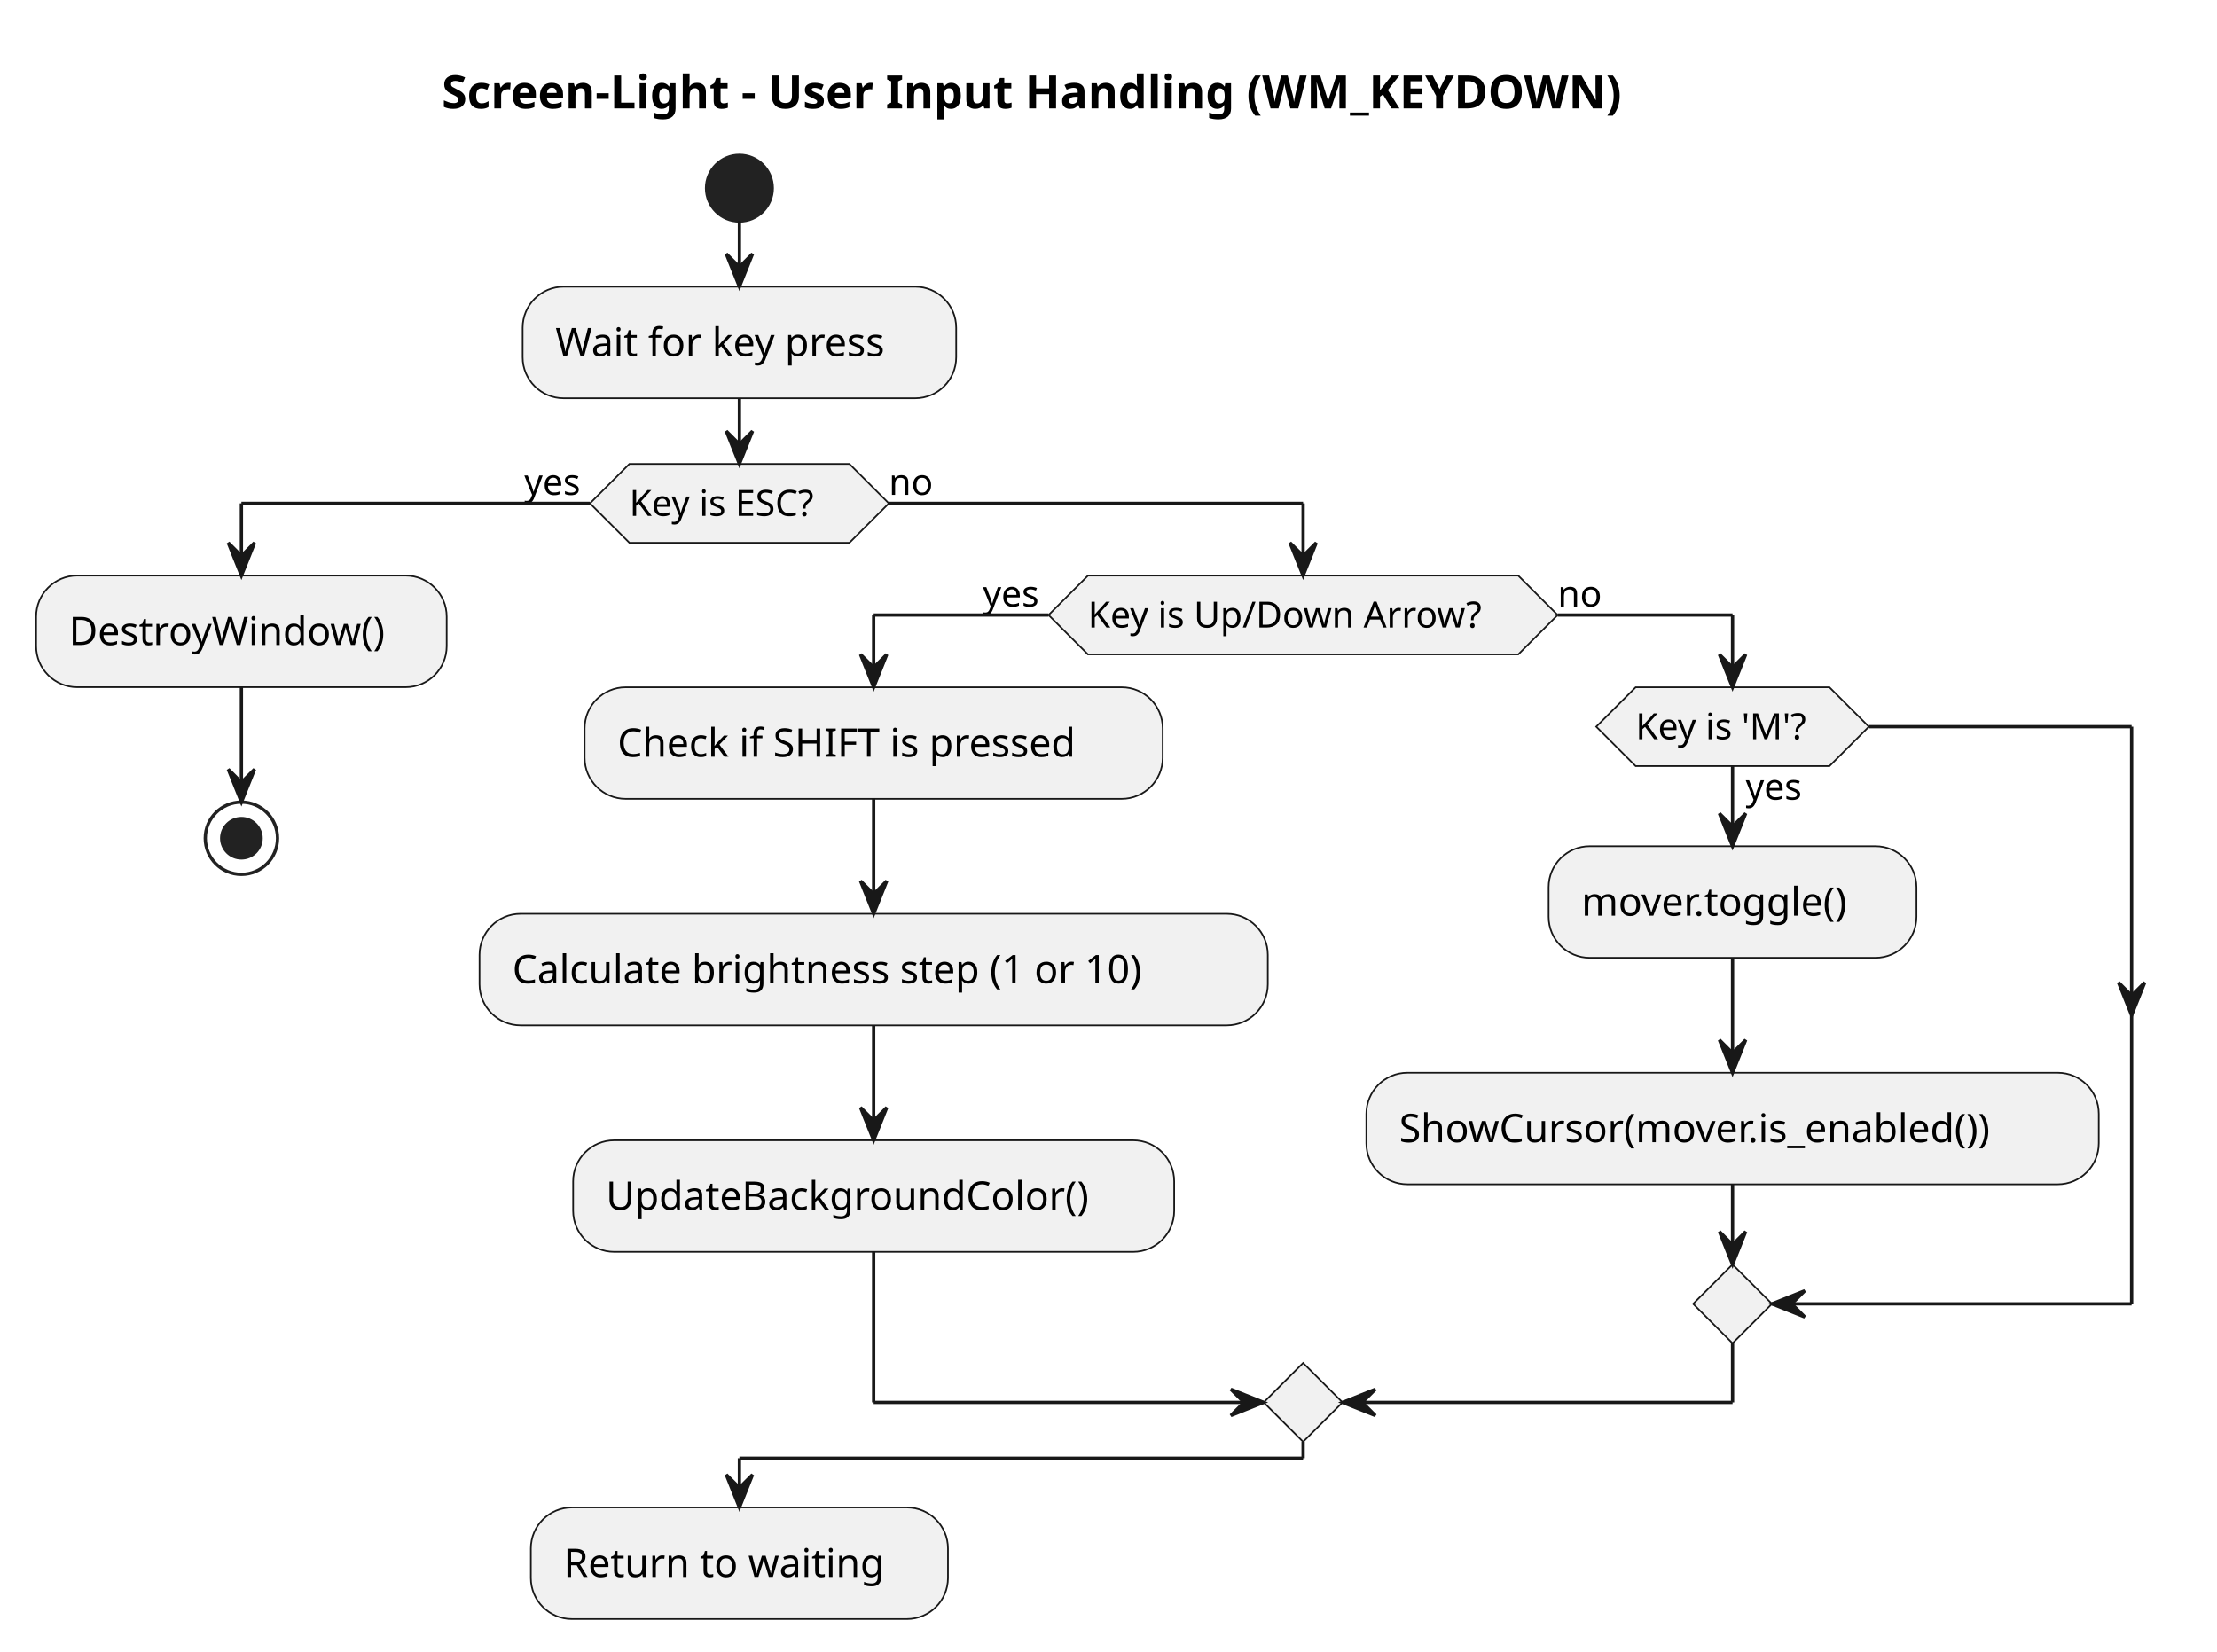
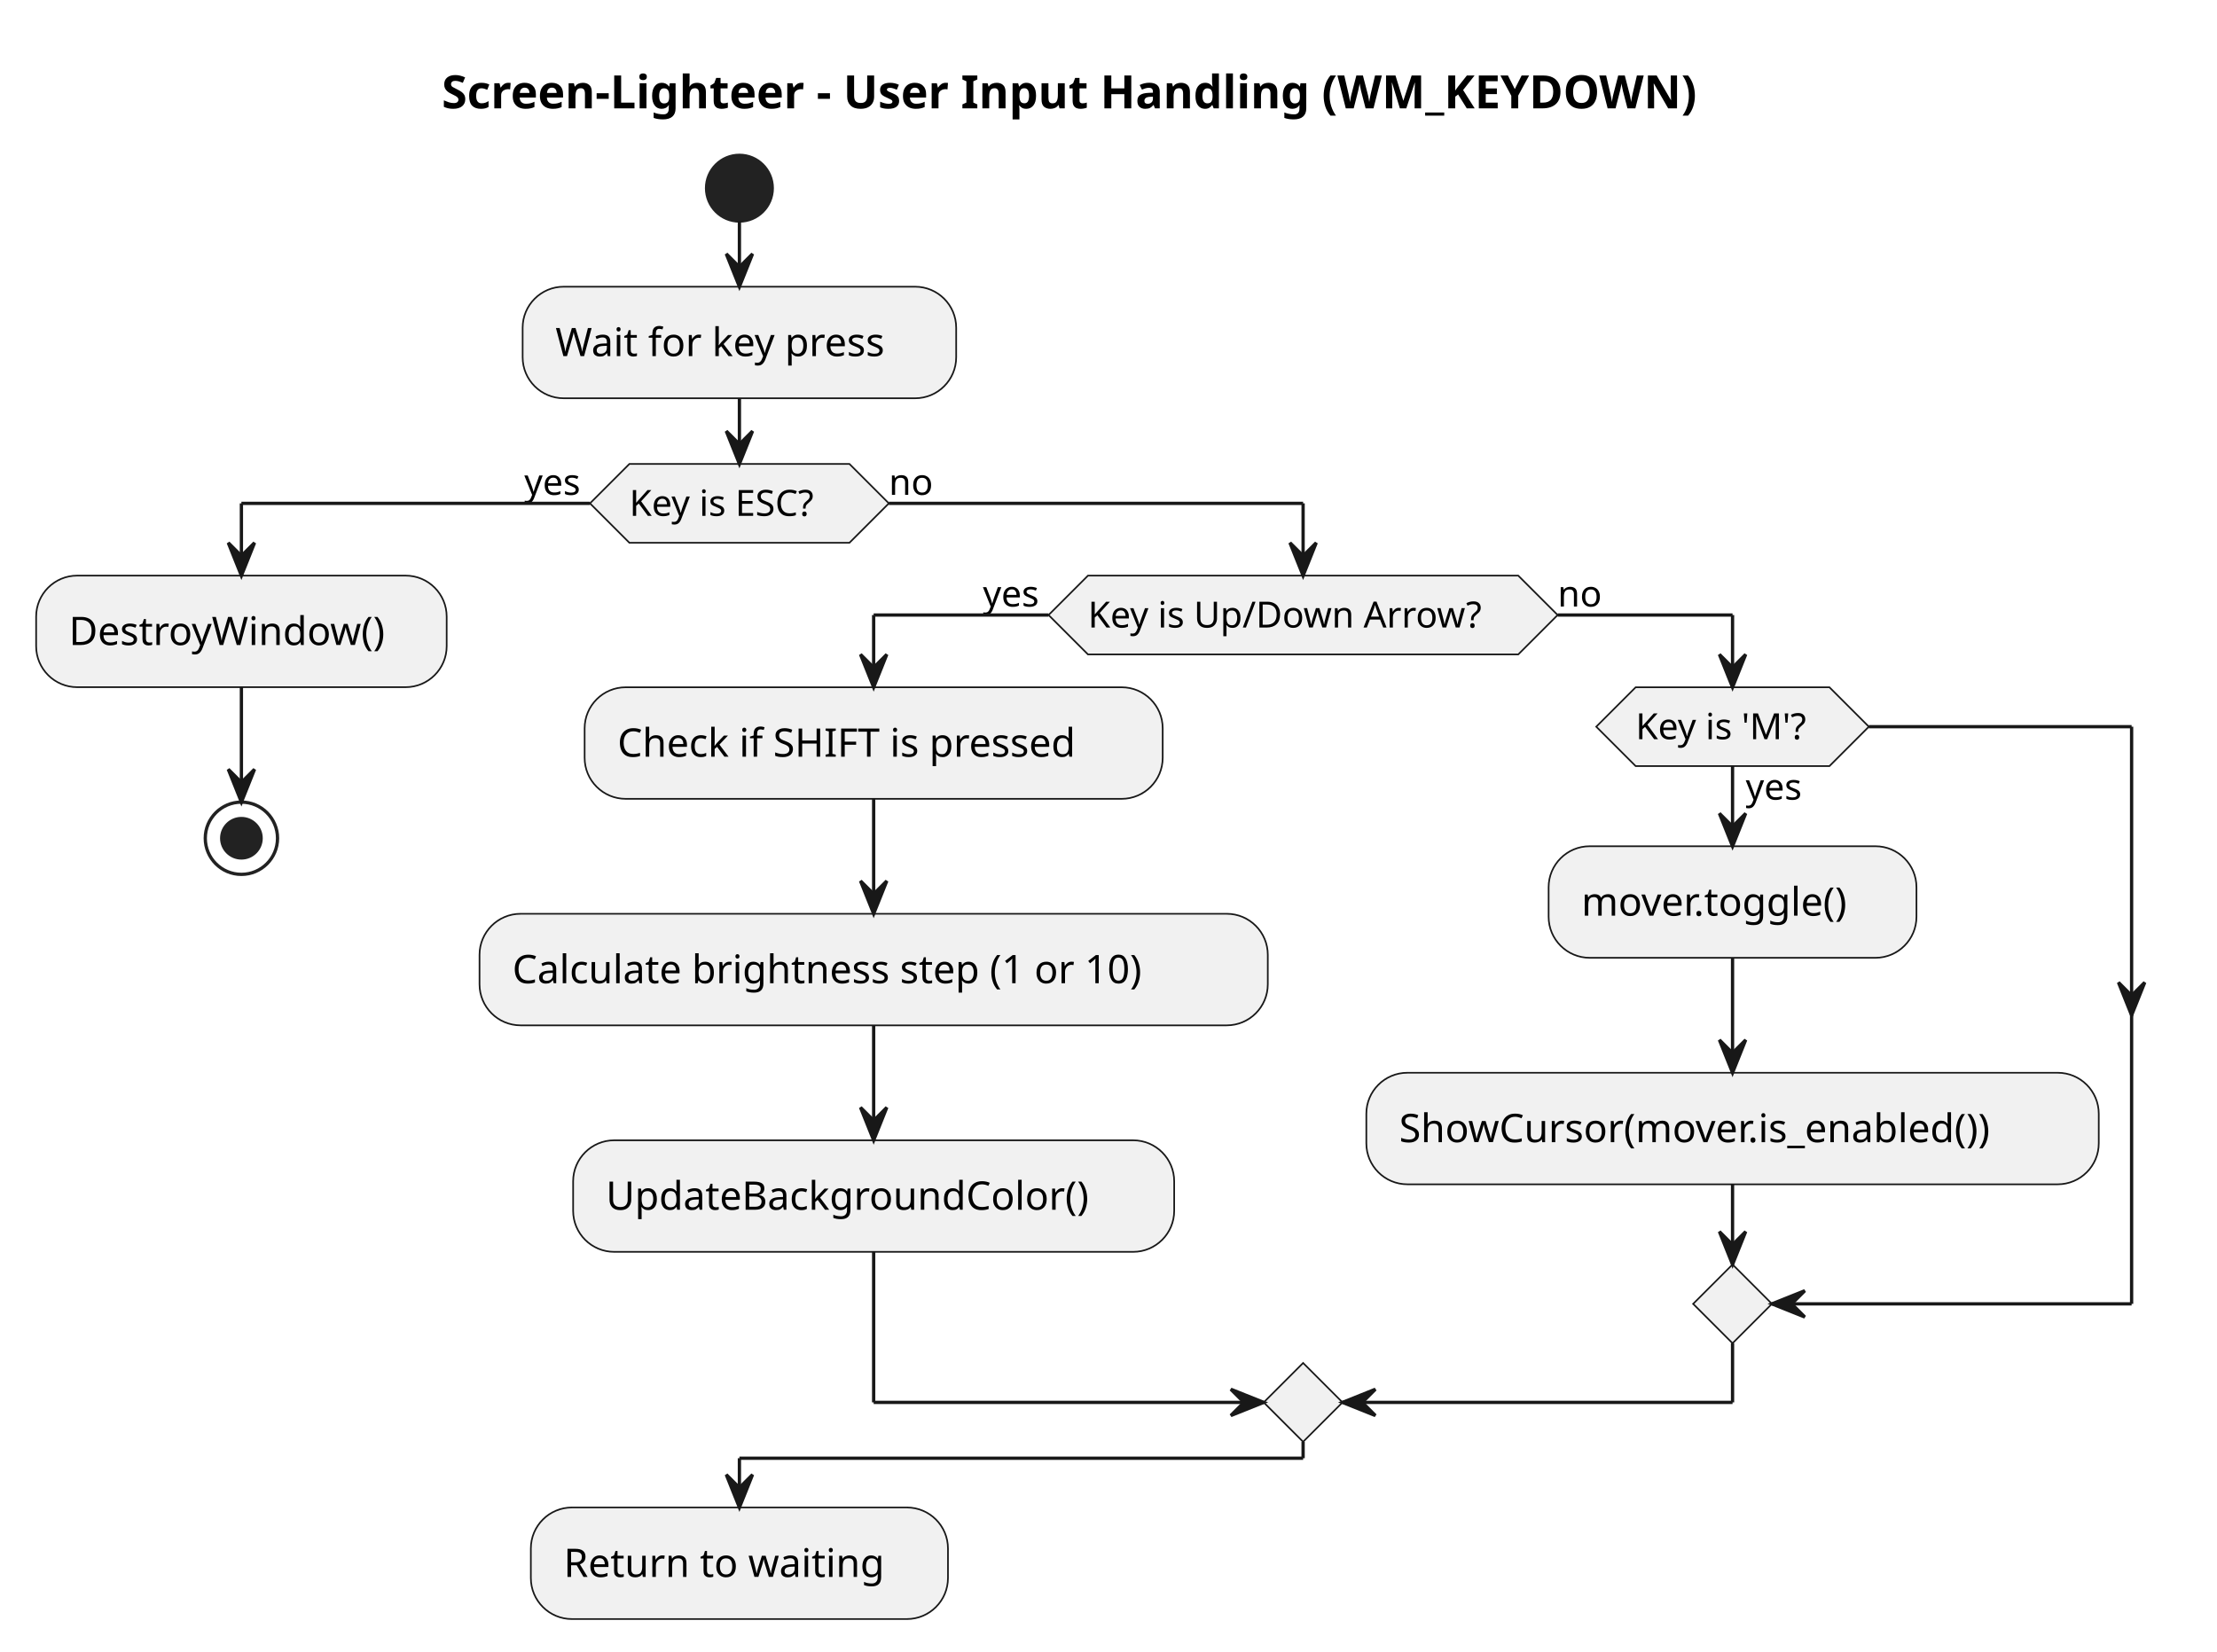
<svg xmlns="http://www.w3.org/2000/svg" contentStyleType="text/css" height="503px" preserveAspectRatio="none" style="width:675px;height:503px;background:#FFFFFF;" version="1.1" viewBox="0 0 675 503" width="675px" zoomAndPan="magnify">
  <defs />
  <g>
-     <text fill="#000000" font-family="sans-serif" font-size="14" font-weight="bold" lengthAdjust="spacing" textLength="403" x="134.5" y="32.995">Screen-Light - User Input Handling (WM_KEYDOWN)</text>
+     <text fill="#000000" font-family="sans-serif" font-size="14" font-weight="bold" lengthAdjust="spacing" textLength="403" x="134.5" y="32.995">Screen-Lighteer - User Input Handling (WM_KEYDOWN)</text>
    <ellipse cx="225.125" cy="57.297" fill="#222222" rx="10" ry="10" style="stroke:#222222;stroke-width:1.0;" />
    <rect fill="#F1F1F1" height="33.969" rx="12.5" ry="12.5" style="stroke:#181818;stroke-width:0.5;" width="132" x="159.125" y="87.297" />
    <text fill="#000000" font-family="sans-serif" font-size="12" lengthAdjust="spacing" textLength="112" x="169.125" y="108.436">Wait for key press</text>
    <polygon fill="#F1F1F1" points="191.625,141.266,258.625,141.266,270.625,153.266,258.625,165.266,191.625,165.266,179.625,153.266,191.625,141.266" style="stroke:#181818;stroke-width:0.5;" />
    <text fill="#000000" font-family="sans-serif" font-size="11" lengthAdjust="spacing" textLength="67" x="191.625" y="157.074">Key is ESC?</text>
    <text fill="#000000" font-family="sans-serif" font-size="11" lengthAdjust="spacing" textLength="20" x="159.625" y="150.671">yes</text>
    <text fill="#000000" font-family="sans-serif" font-size="11" lengthAdjust="spacing" textLength="14" x="270.625" y="150.671">no</text>
    <rect fill="#F1F1F1" height="33.969" rx="12.5" ry="12.5" style="stroke:#181818;stroke-width:0.5;" width="125" x="11" y="175.266" />
    <text fill="#000000" font-family="sans-serif" font-size="12" lengthAdjust="spacing" textLength="105" x="21" y="196.404">DestroyWindow()</text>
    <ellipse cx="73.5" cy="255.234" fill="none" rx="11" ry="11" style="stroke:#222222;stroke-width:1.0;" />
    <ellipse cx="73.5" cy="255.234" fill="#222222" rx="6" ry="6" style="stroke:#222222;stroke-width:1.0;" />
    <polygon fill="#F1F1F1" points="331.25,175.266,462.25,175.266,474.25,187.266,462.25,199.266,331.25,199.266,319.25,187.266,331.25,175.266" style="stroke:#181818;stroke-width:0.5;" />
    <text fill="#000000" font-family="sans-serif" font-size="11" lengthAdjust="spacing" textLength="131" x="331.25" y="191.074">Key is Up/Down Arrow?</text>
    <text fill="#000000" font-family="sans-serif" font-size="11" lengthAdjust="spacing" textLength="20" x="299.25" y="184.671">yes</text>
    <text fill="#000000" font-family="sans-serif" font-size="11" lengthAdjust="spacing" textLength="14" x="474.25" y="184.671">no</text>
    <rect fill="#F1F1F1" height="33.969" rx="12.5" ry="12.5" style="stroke:#181818;stroke-width:0.5;" width="176" x="178" y="209.266" />
    <text fill="#000000" font-family="sans-serif" font-size="12" lengthAdjust="spacing" textLength="156" x="188" y="230.404">Check if SHIFT is pressed</text>
    <rect fill="#F1F1F1" height="33.969" rx="12.5" ry="12.5" style="stroke:#181818;stroke-width:0.5;" width="240" x="146" y="278.234" />
    <text fill="#000000" font-family="sans-serif" font-size="12" lengthAdjust="spacing" textLength="220" x="156" y="299.373">Calculate brightness step (1 or 10)</text>
    <rect fill="#F1F1F1" height="33.969" rx="12.5" ry="12.5" style="stroke:#181818;stroke-width:0.5;" width="183" x="174.5" y="347.203" />
    <text fill="#000000" font-family="sans-serif" font-size="12" lengthAdjust="spacing" textLength="163" x="184.5" y="368.342">UpdateBackgroundColor()</text>
    <rect fill="#F1F1F1" height="33.969" rx="12.5" ry="12.5" style="stroke:#181818;stroke-width:0.5;" width="112" x="471.5" y="257.668" />
    <text fill="#000000" font-family="sans-serif" font-size="12" lengthAdjust="spacing" textLength="92" x="481.5" y="278.807">mover.toggle()</text>
    <rect fill="#F1F1F1" height="33.969" rx="12.5" ry="12.5" style="stroke:#181818;stroke-width:0.5;" width="223" x="416" y="326.637" />
    <text fill="#000000" font-family="sans-serif" font-size="12" lengthAdjust="spacing" textLength="203" x="426" y="347.775">ShowCursor(mover.is_enabled())</text>
    <polygon fill="#F1F1F1" points="498,209.266,557,209.266,569,221.266,557,233.266,498,233.266,486,221.266,498,209.266" style="stroke:#181818;stroke-width:0.5;" />
    <text fill="#000000" font-family="sans-serif" font-size="11" lengthAdjust="spacing" textLength="20" x="531.5" y="243.476">yes</text>
    <text fill="#000000" font-family="sans-serif" font-size="11" lengthAdjust="spacing" textLength="59" x="498" y="225.074">Key is 'M'?</text>
    <polygon fill="#F1F1F1" points="527.5,385.008,539.5,397.008,527.5,409.008,515.5,397.008,527.5,385.008" style="stroke:#181818;stroke-width:0.5;" />
    <polygon fill="#F1F1F1" points="396.75,415.008,408.75,427.008,396.75,439.008,384.75,427.008,396.75,415.008" style="stroke:#181818;stroke-width:0.5;" />
    <rect fill="#F1F1F1" height="33.969" rx="12.5" ry="12.5" style="stroke:#181818;stroke-width:0.5;" width="127" x="161.625" y="459.008" />
    <text fill="#000000" font-family="sans-serif" font-size="12" lengthAdjust="spacing" textLength="107" x="171.625" y="480.147">Return to waiting</text>
    <line style="stroke:#181818;stroke-width:1.0;" x1="225.125" x2="225.125" y1="67.297" y2="87.297" />
    <polygon fill="#181818" points="221.125,77.297,225.125,87.297,229.125,77.297,225.125,81.297" style="stroke:#181818;stroke-width:1.0;" />
    <line style="stroke:#181818;stroke-width:1.0;" x1="73.5" x2="73.5" y1="209.234" y2="244.234" />
    <polygon fill="#181818" points="69.5,234.234,73.5,244.234,77.5,234.234,73.5,238.234" style="stroke:#181818;stroke-width:1.0;" />
    <line style="stroke:#181818;stroke-width:1.0;" x1="266" x2="266" y1="243.234" y2="278.234" />
    <polygon fill="#181818" points="262,268.234,266,278.234,270,268.234,266,272.234" style="stroke:#181818;stroke-width:1.0;" />
    <line style="stroke:#181818;stroke-width:1.0;" x1="266" x2="266" y1="312.203" y2="347.203" />
    <polygon fill="#181818" points="262,337.203,266,347.203,270,337.203,266,341.203" style="stroke:#181818;stroke-width:1.0;" />
    <line style="stroke:#181818;stroke-width:1.0;" x1="527.5" x2="527.5" y1="291.637" y2="326.637" />
    <polygon fill="#181818" points="523.5,316.637,527.5,326.637,531.5,316.637,527.5,320.637" style="stroke:#181818;stroke-width:1.0;" />
    <line style="stroke:#181818;stroke-width:1.0;" x1="527.5" x2="527.5" y1="233.266" y2="257.668" />
    <polygon fill="#181818" points="523.5,247.668,527.5,257.668,531.5,247.668,527.5,251.668" style="stroke:#181818;stroke-width:1.0;" />
    <line style="stroke:#181818;stroke-width:1.0;" x1="569" x2="649" y1="221.266" y2="221.266" />
    <polygon fill="#181818" points="645,299.137,649,309.137,653,299.137,649,303.137" style="stroke:#181818;stroke-width:1.0;" />
    <line style="stroke:#181818;stroke-width:1.0;" x1="649" x2="649" y1="221.266" y2="397.008" />
    <line style="stroke:#181818;stroke-width:1.0;" x1="649" x2="539.5" y1="397.008" y2="397.008" />
    <polygon fill="#181818" points="549.5,393.008,539.5,397.008,549.5,401.008,545.5,397.008" style="stroke:#181818;stroke-width:1.0;" />
    <line style="stroke:#181818;stroke-width:1.0;" x1="527.5" x2="527.5" y1="360.606" y2="385.008" />
    <polygon fill="#181818" points="523.5,375.008,527.5,385.008,531.5,375.008,527.5,379.008" style="stroke:#181818;stroke-width:1.0;" />
    <line style="stroke:#181818;stroke-width:1.0;" x1="319.25" x2="266" y1="187.266" y2="187.266" />
    <line style="stroke:#181818;stroke-width:1.0;" x1="266" x2="266" y1="187.266" y2="209.266" />
    <polygon fill="#181818" points="262,199.266,266,209.266,270,199.266,266,203.266" style="stroke:#181818;stroke-width:1.0;" />
    <line style="stroke:#181818;stroke-width:1.0;" x1="474.25" x2="527.5" y1="187.266" y2="187.266" />
    <line style="stroke:#181818;stroke-width:1.0;" x1="527.5" x2="527.5" y1="187.266" y2="209.266" />
    <polygon fill="#181818" points="523.5,199.266,527.5,209.266,531.5,199.266,527.5,203.266" style="stroke:#181818;stroke-width:1.0;" />
    <line style="stroke:#181818;stroke-width:1.0;" x1="266" x2="266" y1="381.172" y2="427.008" />
    <line style="stroke:#181818;stroke-width:1.0;" x1="266" x2="384.75" y1="427.008" y2="427.008" />
    <polygon fill="#181818" points="374.75,423.008,384.75,427.008,374.75,431.008,378.75,427.008" style="stroke:#181818;stroke-width:1.0;" />
    <line style="stroke:#181818;stroke-width:1.0;" x1="527.5" x2="527.5" y1="409.008" y2="427.008" />
    <line style="stroke:#181818;stroke-width:1.0;" x1="527.5" x2="408.75" y1="427.008" y2="427.008" />
    <polygon fill="#181818" points="418.75,423.008,408.75,427.008,418.75,431.008,414.75,427.008" style="stroke:#181818;stroke-width:1.0;" />
    <line style="stroke:#181818;stroke-width:1.0;" x1="179.625" x2="73.5" y1="153.266" y2="153.266" />
    <line style="stroke:#181818;stroke-width:1.0;" x1="73.5" x2="73.5" y1="153.266" y2="175.266" />
    <polygon fill="#181818" points="69.5,165.266,73.5,175.266,77.5,165.266,73.5,169.266" style="stroke:#181818;stroke-width:1.0;" />
    <line style="stroke:#181818;stroke-width:1.0;" x1="270.625" x2="396.75" y1="153.266" y2="153.266" />
    <line style="stroke:#181818;stroke-width:1.0;" x1="396.75" x2="396.75" y1="153.266" y2="175.266" />
    <polygon fill="#181818" points="392.75,165.266,396.75,175.266,400.75,165.266,396.75,169.266" style="stroke:#181818;stroke-width:1.0;" />
    <line style="stroke:#181818;stroke-width:1.0;" x1="396.75" x2="396.75" y1="439.008" y2="444.008" />
    <line style="stroke:#181818;stroke-width:1.0;" x1="396.75" x2="225.125" y1="444.008" y2="444.008" />
    <line style="stroke:#181818;stroke-width:1.0;" x1="225.125" x2="225.125" y1="444.008" y2="459.008" />
    <polygon fill="#181818" points="221.125,449.008,225.125,459.008,229.125,449.008,225.125,453.008" style="stroke:#181818;stroke-width:1.0;" />
    <line style="stroke:#181818;stroke-width:1.0;" x1="225.125" x2="225.125" y1="121.266" y2="141.266" />
    <polygon fill="#181818" points="221.125,131.266,225.125,141.266,229.125,131.266,225.125,135.266" style="stroke:#181818;stroke-width:1.0;" />
  </g>
</svg>
